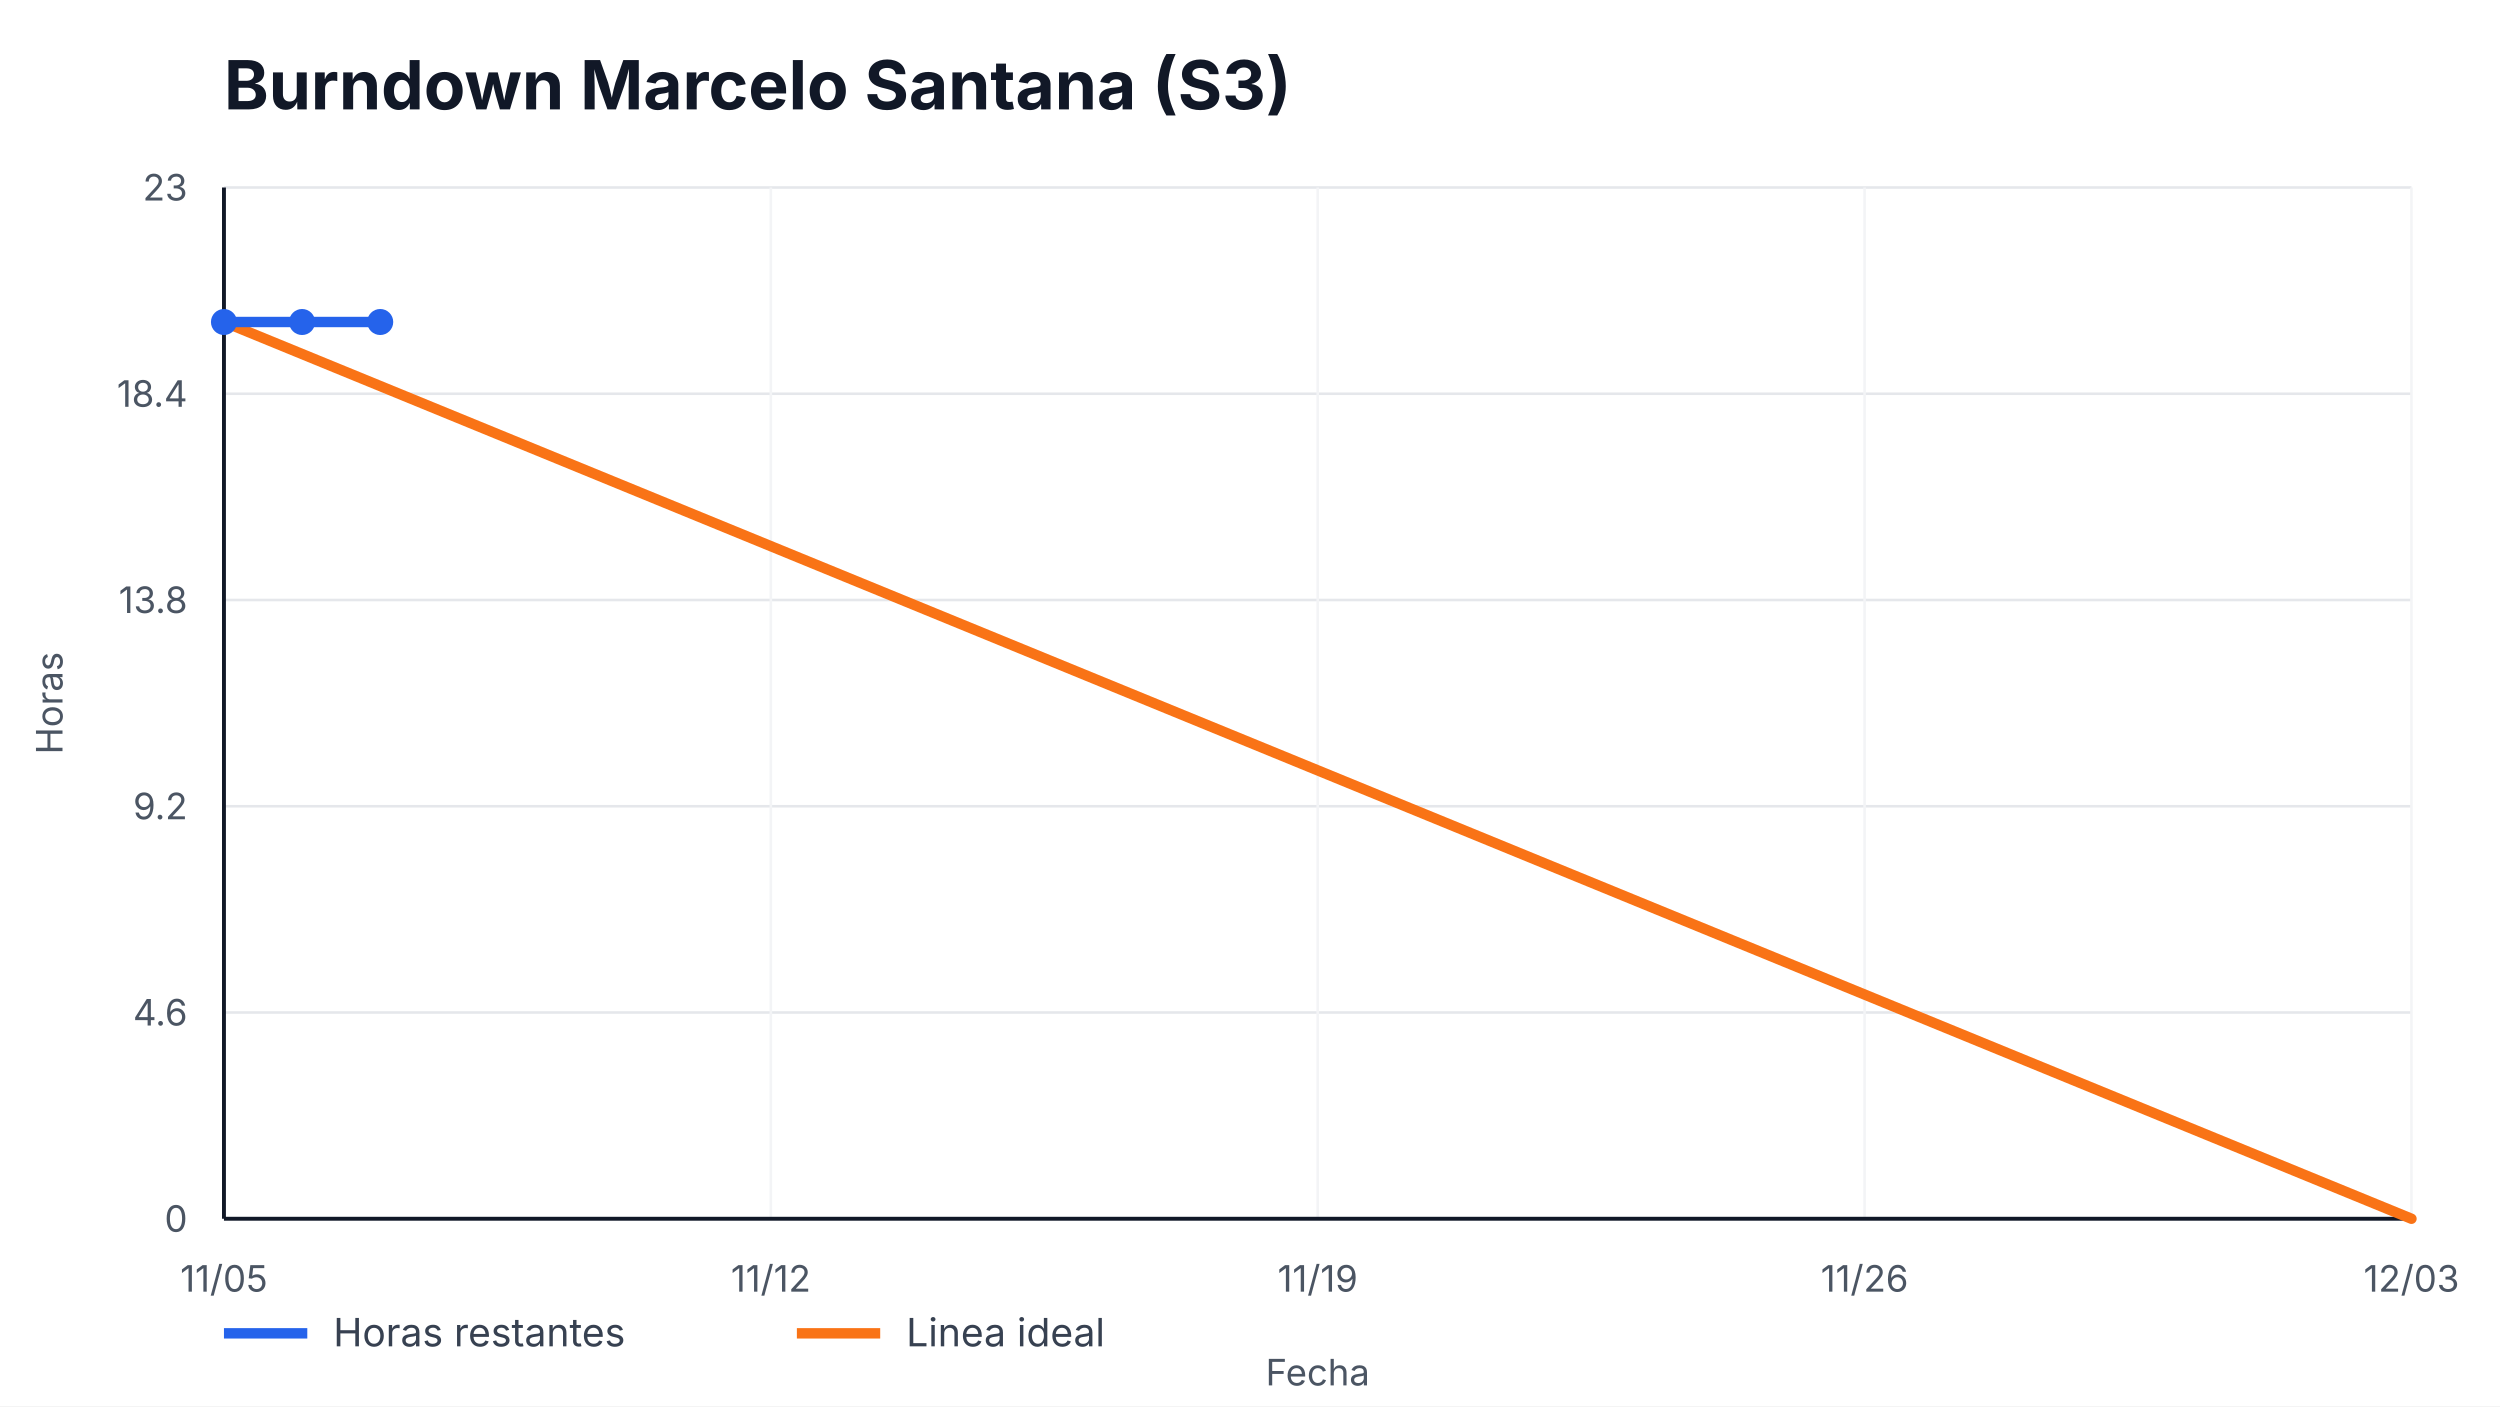
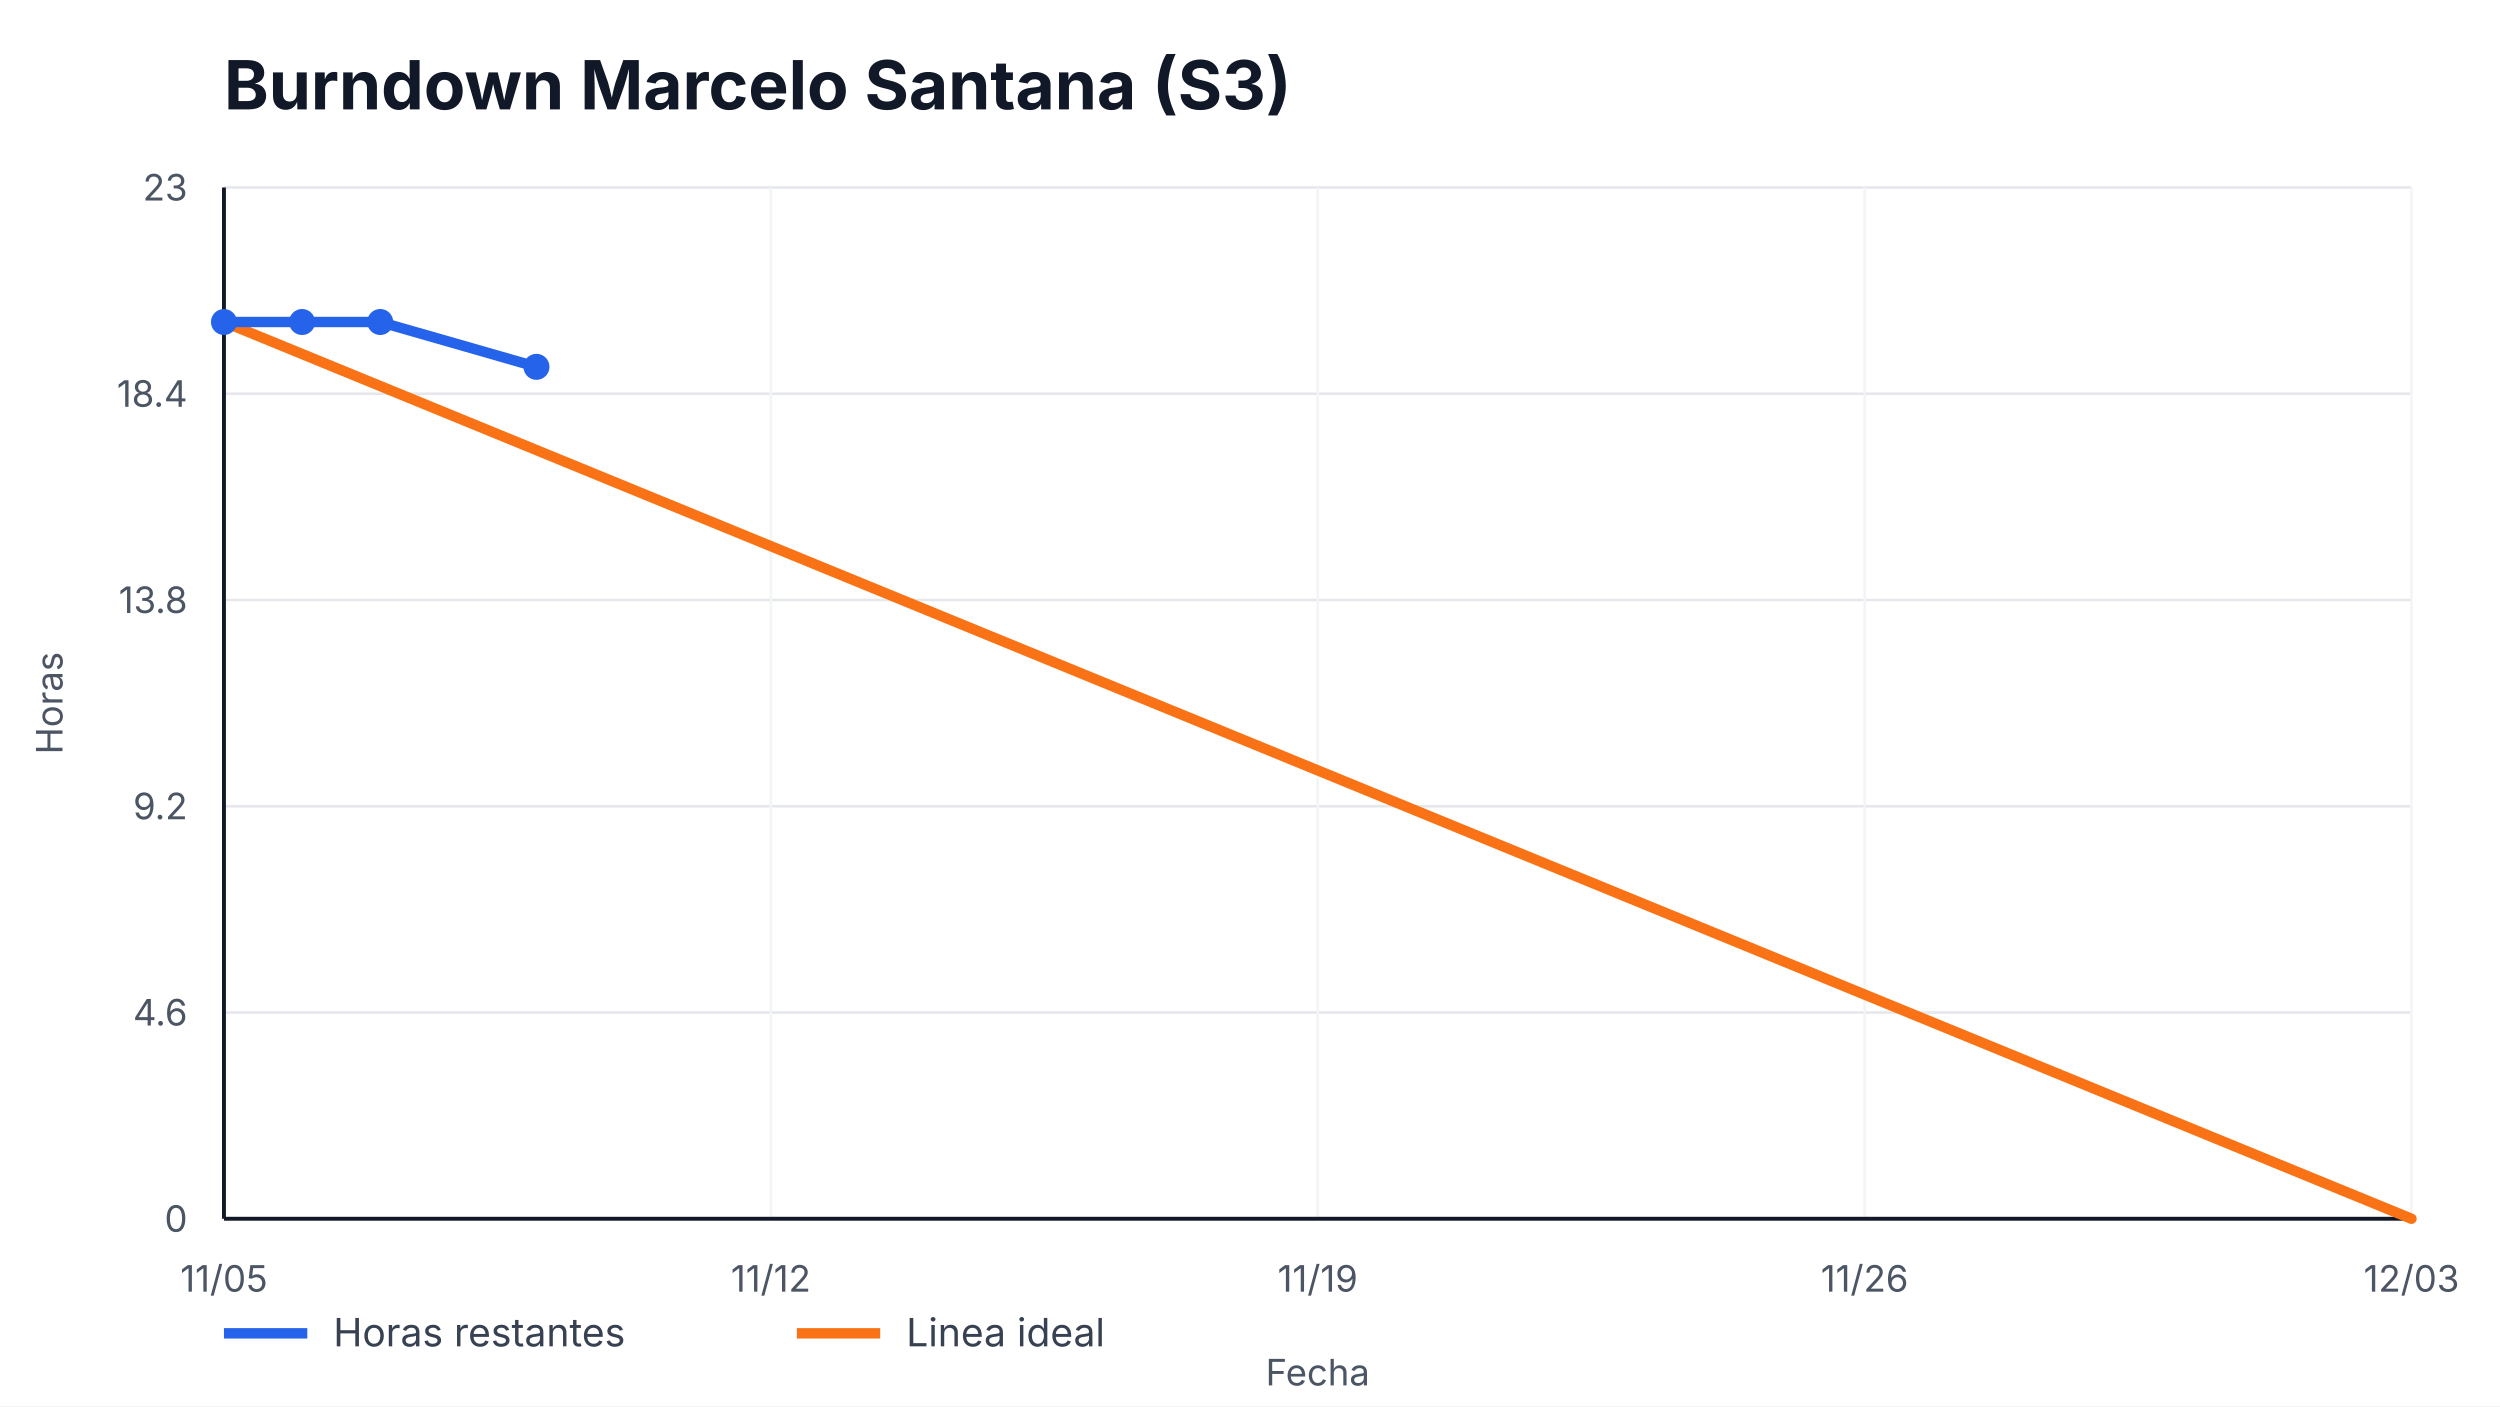
<svg xmlns="http://www.w3.org/2000/svg" width="960" height="540" viewBox="0 0 960 540" role="img" aria-label="Burndown Marcelo Santana (S3)">
  <style>
    text { font-family: -apple-system, BlinkMacSystemFont, "Segoe UI", sans-serif; fill: #111827; }
    .title { font-size: 26px; font-weight: 700; }
    .axis { font-size: 14px; fill: #4b5563; }
    .legend { font-size: 15px; fill: #374151; }
    .overrun { font-size: 14px; font-weight: 700; fill: #b91c1c; }
  </style>
  <rect width="100%" height="100%" fill="#ffffff" />
  <text x="86" y="42" class="title">Burndown Marcelo Santana (S3)</text>
  <g>
    <line x1="86" y1="468.00" x2="926" y2="468.00" stroke="#e5e7eb" />
    <line x1="86" y1="388.80" x2="926" y2="388.80" stroke="#e5e7eb" />
    <line x1="86" y1="309.60" x2="926" y2="309.60" stroke="#e5e7eb" />
    <line x1="86" y1="230.40" x2="926" y2="230.40" stroke="#e5e7eb" />
    <line x1="86" y1="151.20" x2="926" y2="151.20" stroke="#e5e7eb" />
    <line x1="86" y1="72.00" x2="926" y2="72.00" stroke="#e5e7eb" />
  </g>
  <g>
    <line x1="86.00" y1="72" x2="86.00" y2="468" stroke="#f3f4f6" />
    <text x="86.00" y="496" text-anchor="middle" class="axis">11/05</text>
    <line x1="296.00" y1="72" x2="296.00" y2="468" stroke="#f3f4f6" />
    <text x="296.00" y="496" text-anchor="middle" class="axis">11/12</text>
    <line x1="506.00" y1="72" x2="506.00" y2="468" stroke="#f3f4f6" />
    <text x="506.00" y="496" text-anchor="middle" class="axis">11/19</text>
    <line x1="716.00" y1="72" x2="716.00" y2="468" stroke="#f3f4f6" />
    <text x="716.00" y="496" text-anchor="middle" class="axis">11/26</text>
    <line x1="926.00" y1="72" x2="926.00" y2="468" stroke="#f3f4f6" />
    <text x="926.00" y="496" text-anchor="middle" class="axis">12/03</text>
  </g>
  <line x1="86" y1="468" x2="926" y2="468" stroke="#111827" stroke-width="1.5" />
  <line x1="86" y1="72" x2="86" y2="468" stroke="#111827" stroke-width="1.5" />
  <g>
    <text x="72" y="473.00" text-anchor="end" class="axis">0</text>
    <text x="72" y="393.80" text-anchor="end" class="axis">4.6</text>
    <text x="72" y="314.60" text-anchor="end" class="axis">9.2</text>
    <text x="72" y="235.40" text-anchor="end" class="axis">13.8</text>
    <text x="72" y="156.20" text-anchor="end" class="axis">18.4</text>
    <text x="72" y="77.00" text-anchor="end" class="axis">23</text>
  </g>
  <polyline points="86.00,123.65 926.00,468.00" fill="none" stroke="#f97316" stroke-width="4" stroke-linecap="round" />
-   <polyline points="86.00,123.65 116.00,123.65 146.00,123.65" fill="none" stroke="#2563eb" stroke-width="4" stroke-linecap="round" stroke-linejoin="round" />
+   <polyline points="86.00,123.65 116.00,123.65 146.00,123.65 206.00,140.87" fill="none" stroke="#2563eb" stroke-width="4" stroke-linecap="round" stroke-linejoin="round" />
  <g>
    <circle cx="86.00" cy="123.65" r="5" fill="#2563eb" />
    <circle cx="116.00" cy="123.65" r="5" fill="#2563eb" />
    <circle cx="146.00" cy="123.65" r="5" fill="#2563eb" />
+     <circle cx="206.00" cy="140.87" r="5" fill="#2563eb" />
  </g>
  <line x1="86" y1="512" x2="118" y2="512" stroke="#2563eb" stroke-width="4" />
  <text x="128" y="517" class="legend">Horas restantes</text>
  <line x1="306" y1="512" x2="338" y2="512" stroke="#f97316" stroke-width="4" />
  <text x="348" y="517" class="legend">Linea ideal</text>
  <text x="506.0" y="532" text-anchor="middle" class="axis">Fecha</text>
  <text x="24" y="270.0" transform="rotate(-90 24,270.0)" text-anchor="middle" class="axis">Horas</text>
</svg>
